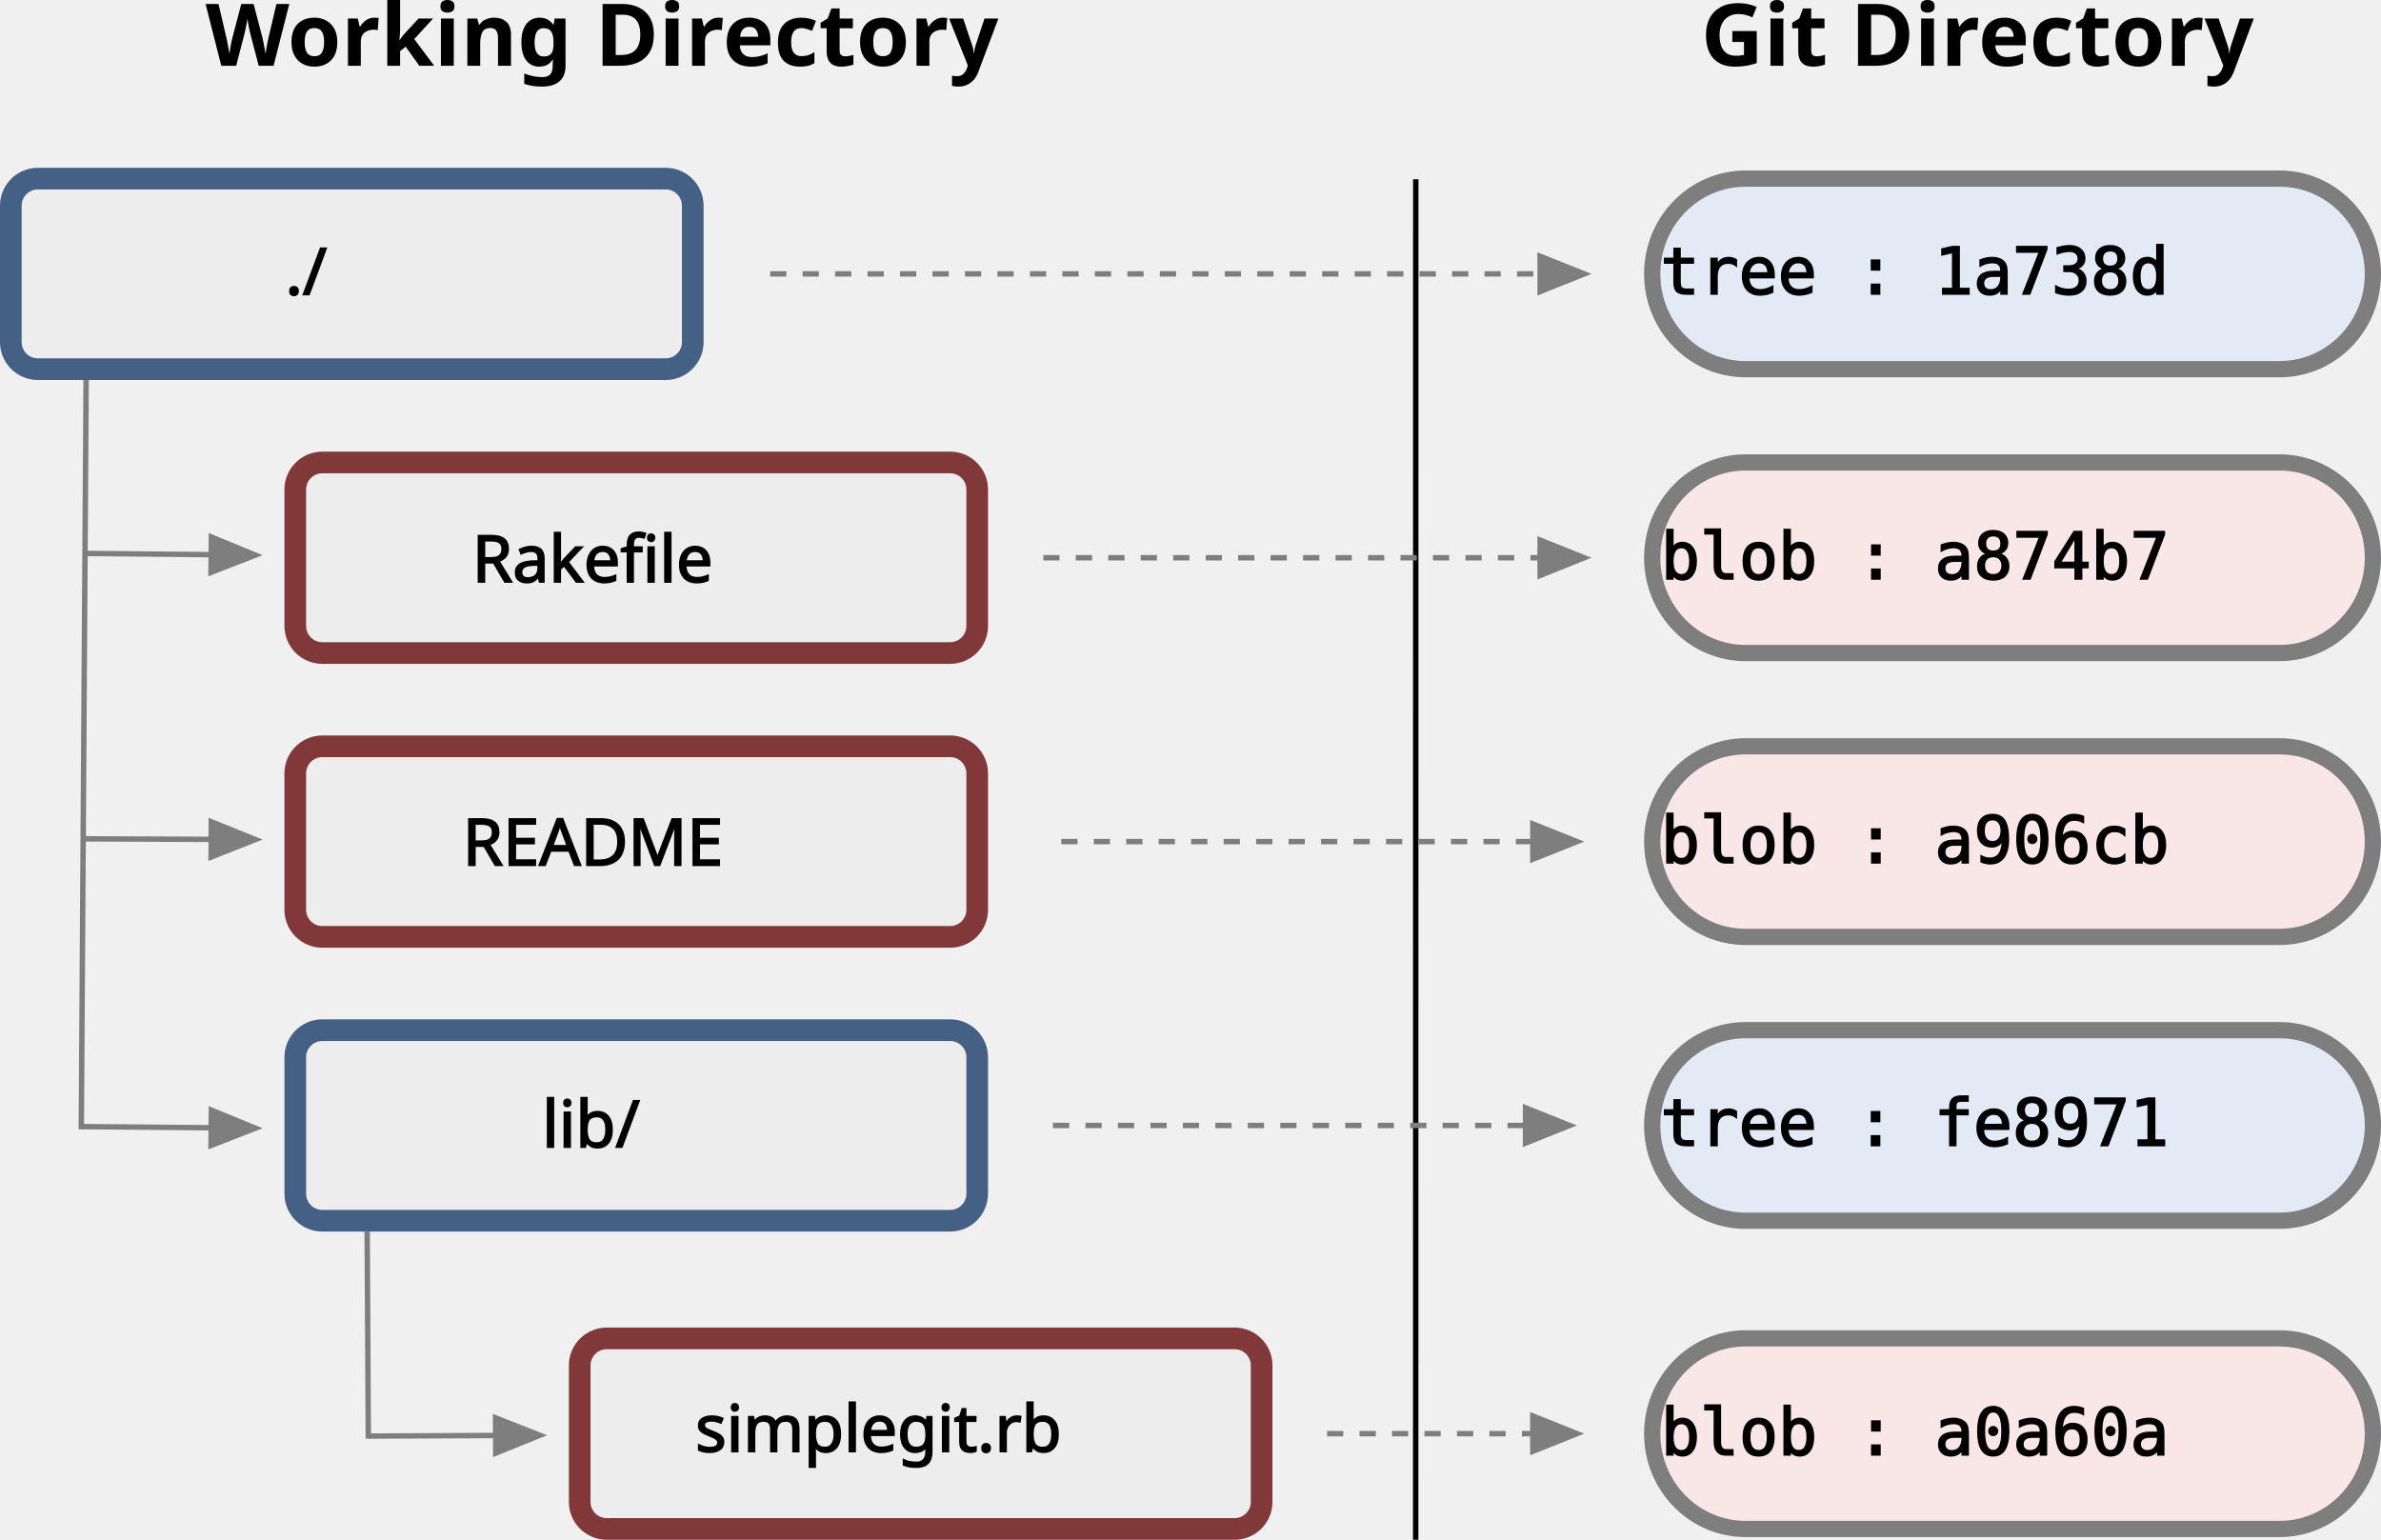
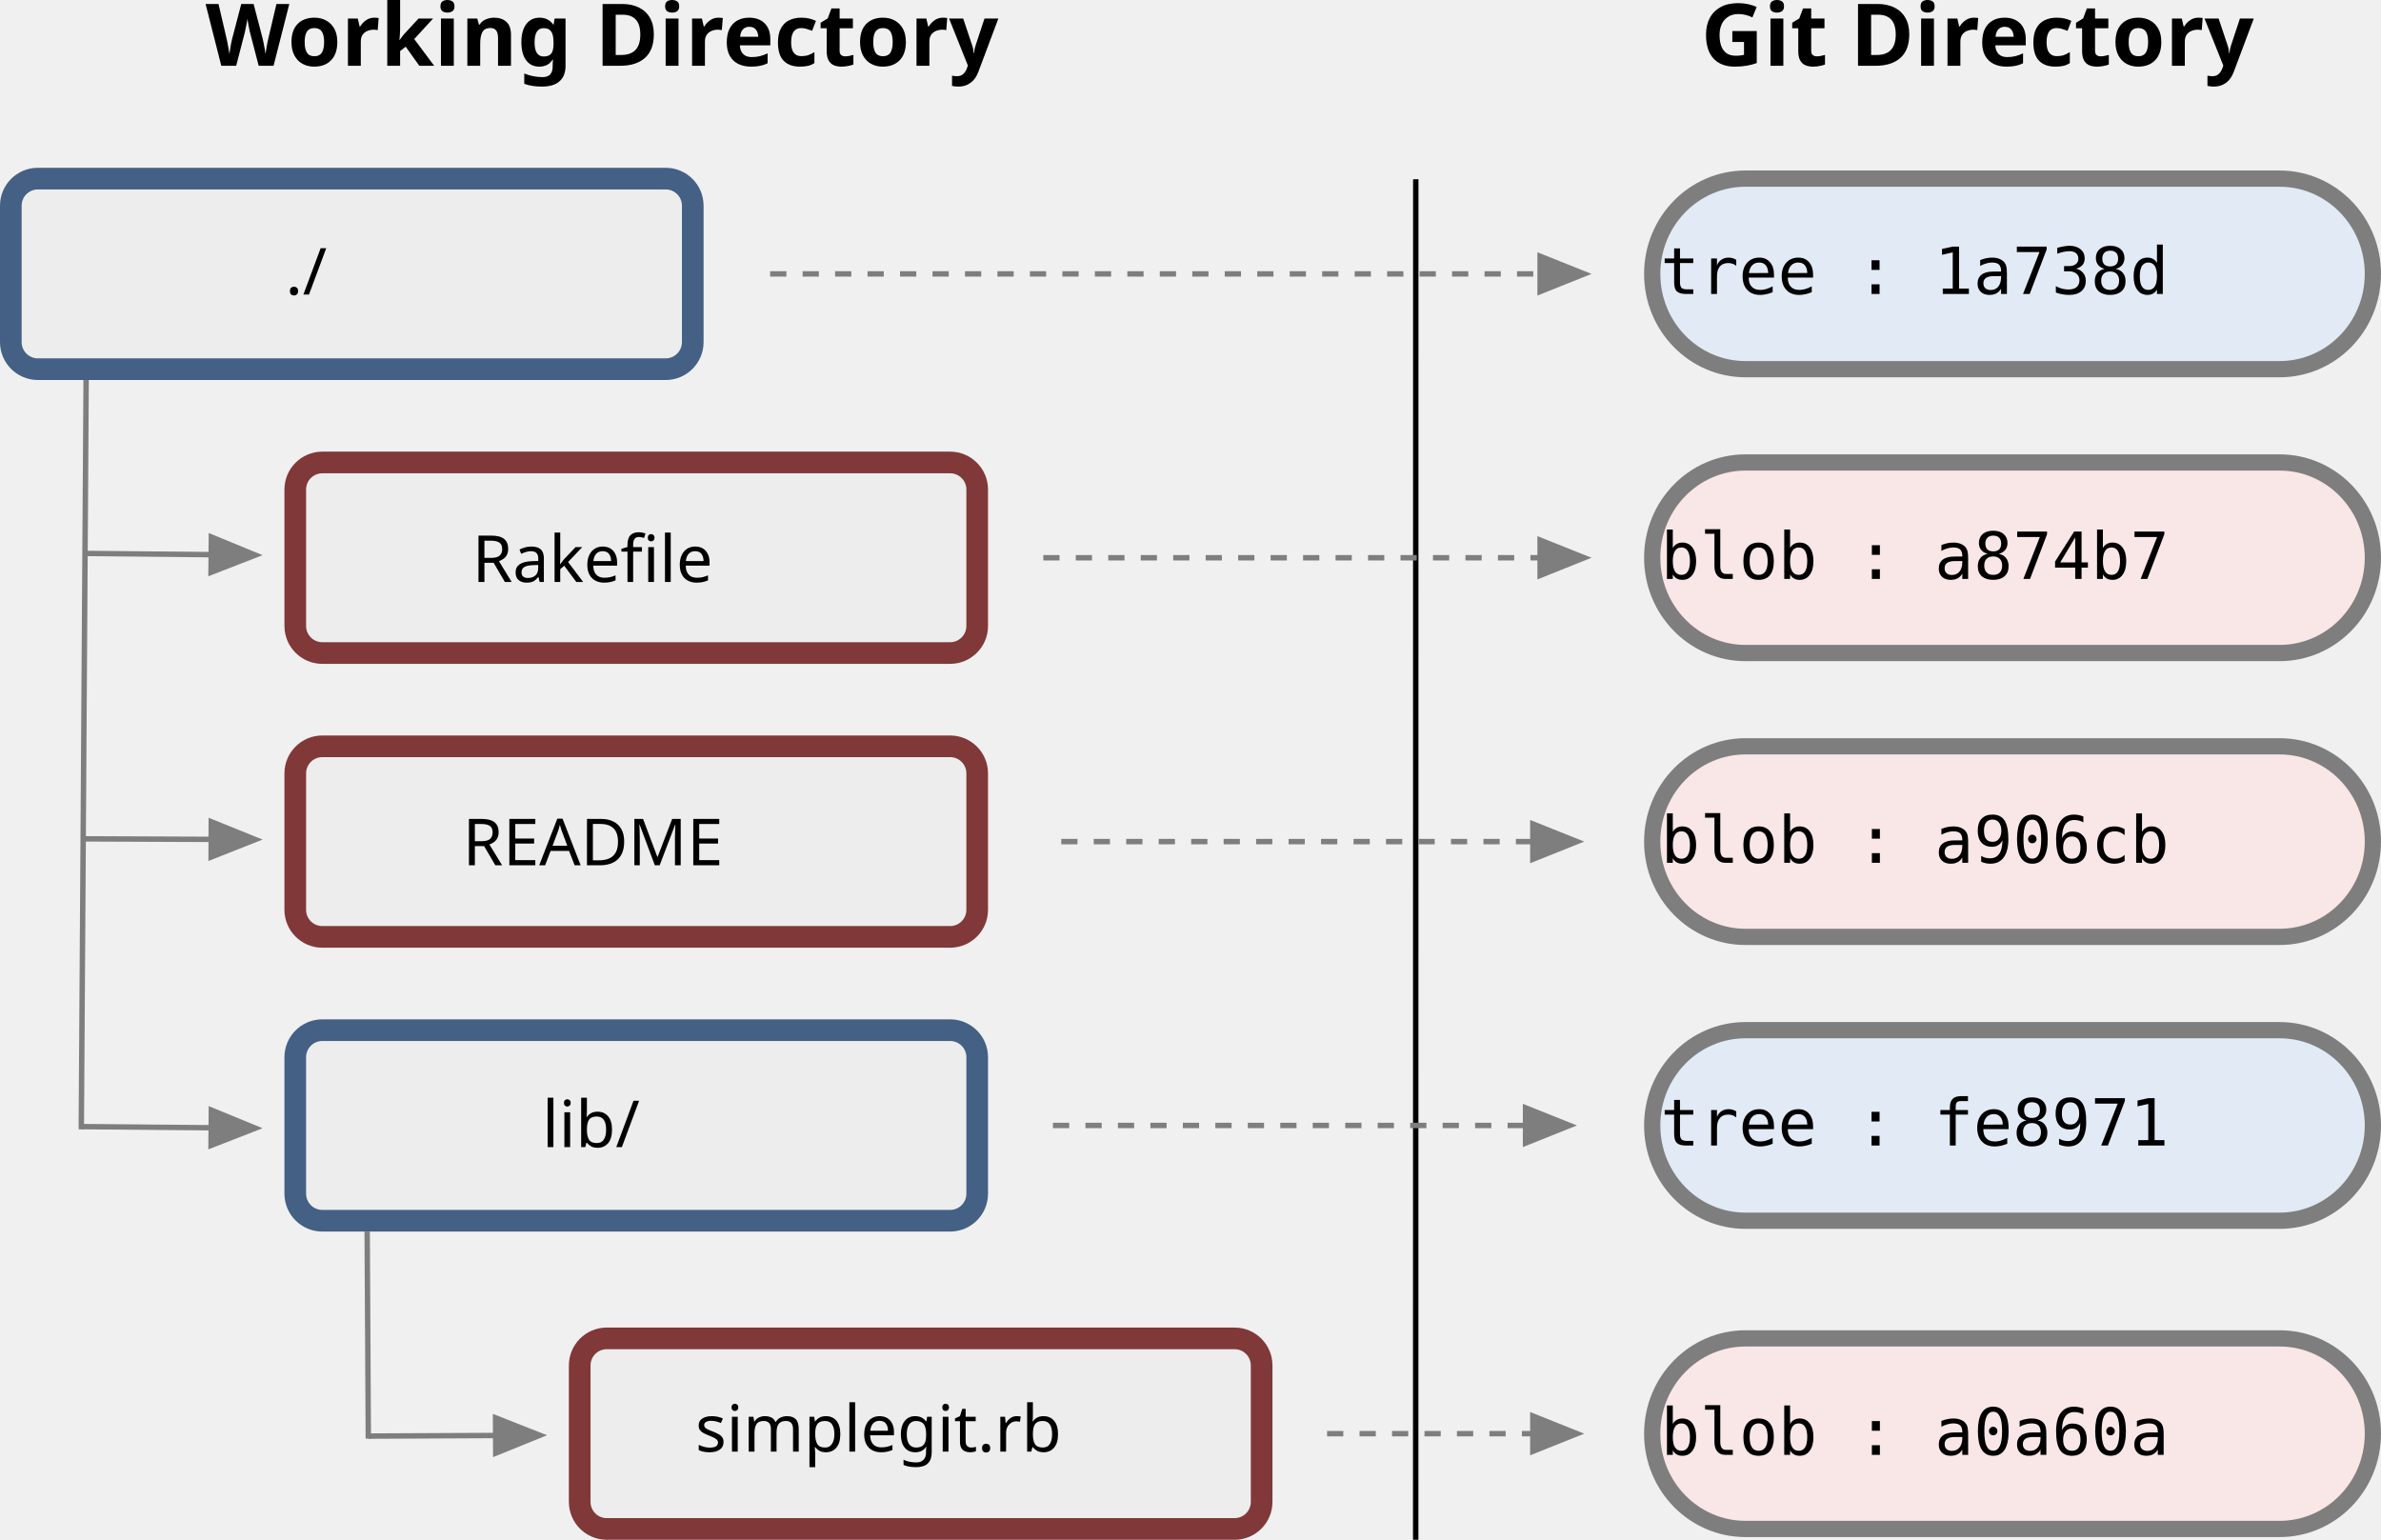
<svg xmlns="http://www.w3.org/2000/svg" width="439.936" height="284.509" version="1.1" id="svg31957" xml:space="preserve">
  <defs id="defs31909">
    <marker orient="auto" refY="0" refX="0" id="Arrow1Lend_7e7e7e_1.000000px" style="overflow:visible" viewBox="0 0 6.846 5.477" markerWidth="10" markerHeight="8" preserveAspectRatio="xMidYMid">
      <path id="path_Arrow1Lend_7e7e7e_1.000000px" d="M -5,0 V -2 L 0,0 -5,2 Z" style="fill:#7e7e7e;fill-rule:evenodd;stroke:#7e7e7e;stroke-width:1px;marker-start:none" />
    </marker>
  </defs>
  <g id="g32297" transform="translate(36.27643,118.5434)" style="stroke:#7e7e7e;stroke-opacity:1">
    <rect id="800" width="133.16" height="35.212" x="269" y="128.754" rx="17.239" ry="17.606" style="fill:#f9e6e6;fill-opacity:1;stroke:#7e7e7e;stroke-width:3px;stroke-opacity:1" />
-     <text id="800_text" x="269.042" y="134.772" style="font-size:12px;font-family:Inconsolata;fill:#000000;fill-opacity:1;stroke:#000000;stroke-width:0.3;stroke-dasharray:none;stroke-opacity:1">
-       <tspan id="800_line1" text-anchor="middle" x="335.622" y="150.272" text-align="center" font-family="Inconsolata" font-size="12px" fill="#000000" stroke="#000000" style="fill:#000000;fill-opacity:1;stroke:#000000;stroke-width:0.3;stroke-dasharray:none;stroke-opacity:1">blob : a0a60a</tspan>
+     <text id="800_text" x="269.042" y="134.772" style="font-size:12px;font-family:Inconsolata;fill:#000000;fill-opacity:1;stroke:#000000;stroke-width:0;stroke-dasharray:none;stroke-opacity:1">
+       <tspan id="800_line1" text-anchor="middle" x="335.622" y="150.272" text-align="center" font-family="Inconsolata" font-size="12px" fill="#000000" stroke="#000000" style="fill:#000000;fill-opacity:1;stroke:#000000;stroke-width:0;stroke-dasharray:none;stroke-opacity:1">blob : a0a60a</tspan>
    </text>
  </g>
  <g id="g32297-7" transform="translate(36.27643,9.145291)" style="stroke:#7e7e7e;stroke-opacity:1">
    <rect id="800-4" width="133.16" height="35.212" x="269" y="128.754" rx="17.239" ry="17.606" style="fill:#f9e6e6;fill-opacity:1;stroke:#7e7e7e;stroke-width:3px;stroke-opacity:1" />
-     <text id="800_text-5" x="269.042" y="134.772" style="font-size:12px;font-family:Inconsolata;fill:#000000;fill-opacity:1;stroke:#000000;stroke-width:0.3;stroke-dasharray:none;stroke-opacity:1">
-       <tspan id="800_line1-2" text-anchor="middle" x="335.622" y="150.272" text-align="center" font-family="Inconsolata" font-size="12px" fill="#000000" stroke="#000000" style="fill:#000000;fill-opacity:1;stroke:#000000;stroke-width:0.3;stroke-dasharray:none;stroke-opacity:1">blob : a906cb</tspan>
+     <text id="800_text-5" x="269.042" y="134.772" style="font-size:12px;font-family:Inconsolata;fill:#000000;fill-opacity:1;stroke:#000000;stroke-width:0;stroke-dasharray:none;stroke-opacity:1">
+       <tspan id="800_line1-2" text-anchor="middle" x="335.622" y="150.272" text-align="center" font-family="Inconsolata" font-size="12px" fill="#000000" stroke="#000000" style="fill:#000000;fill-opacity:1;stroke:#000000;stroke-width:0;stroke-dasharray:none;stroke-opacity:1">blob : a906cb</tspan>
    </text>
  </g>
  <g id="g32297-5" transform="translate(36.27643,-43.30287)" style="stroke:#7e7e7e;stroke-opacity:1">
    <rect id="800-47" width="133.16" height="35.212" x="269" y="128.754" rx="17.239" ry="17.606" style="fill:#f9e6e6;fill-opacity:1;stroke:#7e7e7e;stroke-width:3px;stroke-opacity:1" />
-     <text id="800_text-4" x="269.042" y="134.772" style="font-size:12px;font-family:Inconsolata;fill:#000000;fill-opacity:1;stroke:#000000;stroke-width:0.3;stroke-dasharray:none;stroke-opacity:1">
-       <tspan id="800_line1-4" text-anchor="middle" x="335.622" y="150.272" text-align="center" font-family="Inconsolata" font-size="12px" fill="#000000" stroke="#000000" style="fill:#000000;fill-opacity:1;stroke:#000000;stroke-width:0.3;stroke-dasharray:none;stroke-opacity:1">blob : a874b7</tspan>
+     <text id="800_text-4" x="269.042" y="134.772" style="font-size:12px;font-family:Inconsolata;fill:#000000;fill-opacity:1;stroke:#000000;stroke-width:0;stroke-dasharray:none;stroke-opacity:1">
+       <tspan id="800_line1-4" text-anchor="middle" x="335.622" y="150.272" text-align="center" font-family="Inconsolata" font-size="12px" fill="#000000" stroke="#000000" style="fill:#000000;fill-opacity:1;stroke:#000000;stroke-width:0;stroke-dasharray:none;stroke-opacity:1">blob : a874b7</tspan>
    </text>
  </g>
  <g id="g32297-3" transform="translate(36.27643,61.59345)" style="stroke:#7e7e7e;stroke-opacity:1">
    <rect id="800-0" width="133.16" height="35.212" x="269" y="128.754" rx="17.239" ry="17.606" style="fill:#e1eaf5;fill-opacity:1;stroke:#7e7e7e;stroke-width:3px;stroke-opacity:1" />
-     <text id="800_text-7" x="268.982" y="134.568" style="font-size:12px;font-family:Inconsolata;fill:#000000;fill-opacity:1;stroke:#000000;stroke-width:0.3;stroke-dasharray:none;stroke-opacity:1">
-       <tspan id="800_line1-8" text-anchor="middle" x="335.562" y="150.068" text-align="center" font-family="Inconsolata" font-size="12px" fill="#000000" stroke="#000000" style="fill:#000000;fill-opacity:1;stroke:#000000;stroke-width:0.3;stroke-dasharray:none;stroke-opacity:1">tree : fe8971</tspan>
+     <text id="800_text-7" x="268.982" y="134.568" style="font-size:12px;font-family:Inconsolata;fill:#000000;fill-opacity:1;stroke:#000000;stroke-width:0;stroke-dasharray:none;stroke-opacity:1">
+       <tspan id="800_line1-8" text-anchor="middle" x="335.562" y="150.068" text-align="center" font-family="Inconsolata" font-size="12px" fill="#000000" stroke="#000000" style="fill:#000000;fill-opacity:1;stroke:#000000;stroke-width:0;stroke-dasharray:none;stroke-opacity:1">tree : fe8971</tspan>
    </text>
  </g>
  <g id="g32297-3-6" transform="translate(36.27643,-95.75103)" style="stroke:#7e7e7e;stroke-opacity:1">
    <rect id="800-0-8" width="133.16" height="35.212" x="269" y="128.754" rx="17.239" ry="17.606" style="fill:#e1eaf5;fill-opacity:1;stroke:#7e7e7e;stroke-width:3px;stroke-opacity:1" />
-     <text id="800_text-7-8" x="268.982" y="134.568" style="font-size:12px;font-family:Inconsolata;fill:#000000;fill-opacity:1;stroke:#000000;stroke-width:0.3;stroke-dasharray:none;stroke-opacity:1">
-       <tspan id="800_line1-8-4" text-anchor="middle" x="335.562" y="150.068" text-align="center" font-family="Inconsolata" font-size="12px" fill="#000000" stroke="#000000" style="fill:#000000;fill-opacity:1;stroke:#000000;stroke-width:0.3;stroke-dasharray:none;stroke-opacity:1">tree : 1a738d</tspan>
+     <text id="800_text-7-8" x="268.982" y="134.568" style="font-size:12px;font-family:Inconsolata;fill:#000000;fill-opacity:1;stroke:#000000;stroke-width:0;stroke-dasharray:none;stroke-opacity:1">
+       <tspan id="800_line1-8-4" text-anchor="middle" x="335.562" y="150.068" text-align="center" font-family="Inconsolata" font-size="12px" fill="#000000" stroke="#000000" style="fill:#000000;fill-opacity:1;stroke:#000000;stroke-width:0;stroke-dasharray:none;stroke-opacity:1">tree : 1a738d</tspan>
    </text>
  </g>
  <g id="g32242" transform="translate(-5.727966,25.12086)" style="stroke:#446084;stroke-opacity:1">
    <rect id="740-0-5-5-4" width="126" height="35.212" x="7.728" y="7.882" rx="5" ry="5" style="fill:#ededed;fill-opacity:1;stroke:#446084;stroke-width:4px;stroke-opacity:1" />
-     <text id="736_text" x="7.086" y="13.805" style="font-size:12px;font-family:BryantPro-Medium;fill:#000000;fill-opacity:1;stroke:#000000;stroke-width:0.3;stroke-dasharray:none;stroke-opacity:1">
-       <tspan id="736_line1" text-anchor="middle" x="70.086" y="29.305" text-align="center" font-family="BryantPro-Medium" font-size="12px" fill="#ffffff" stroke="#ffffff" style="font-style:normal;font-variant:normal;font-weight:normal;font-stretch:normal;font-family:sans-serif;-inkscape-font-specification:sans-serif;fill:#000000;fill-opacity:1;stroke:#000000;stroke-width:0.3;stroke-dasharray:none;stroke-opacity:1">./</tspan>
+     <text id="736_text" x="7.086" y="13.805" style="font-size:12px;font-family:BryantPro-Medium;fill:#000000;fill-opacity:1;stroke:#000000;stroke-width:0;stroke-dasharray:none;stroke-opacity:1">
+       <tspan id="736_line1" text-anchor="middle" x="70.086" y="29.305" text-align="center" font-family="BryantPro-Medium" font-size="12px" fill="#ffffff" stroke="#ffffff" style="font-style:normal;font-variant:normal;font-weight:normal;font-stretch:normal;font-family:sans-serif;-inkscape-font-specification:sans-serif;fill:#000000;fill-opacity:1;stroke:#000000;stroke-width:0;stroke-dasharray:none;stroke-opacity:1">./</tspan>
    </text>
  </g>
  <g id="g32253" transform="translate(29.02985,39.1875)">
    <rect id="740-0-5-5" width="126" height="35.212" x="25.526" y="46.263" rx="5" ry="5" style="fill:#ededed;fill-opacity:1;stroke:#803838;stroke-width:4px;stroke-opacity:1" />
-     <text id="737_text" x="25.257" y="52.843" style="font-size:12px;font-family:BryantPro-Medium;fill:#000000;fill-opacity:1;stroke:#000000;stroke-width:0.3;stroke-dasharray:none;stroke-opacity:1">
-       <tspan id="737_line1" text-anchor="middle" x="88.257" y="68.343" text-align="center" font-family="BryantPro-Medium" font-size="12px" fill="#ffffff" stroke="#ffffff" style="font-style:normal;font-variant:normal;font-weight:normal;font-stretch:normal;font-family:sans-serif;-inkscape-font-specification:sans-serif;fill:#000000;fill-opacity:1;stroke:#000000;stroke-width:0.3;stroke-dasharray:none;stroke-opacity:1">Rakefile</tspan>
+     <text id="737_text" x="25.257" y="52.843" style="font-size:12px;font-family:BryantPro-Medium;fill:#000000;fill-opacity:1;stroke:#000000;stroke-width:0;stroke-dasharray:none;stroke-opacity:1">
+       <tspan id="737_line1" text-anchor="middle" x="88.257" y="68.343" text-align="center" font-family="BryantPro-Medium" font-size="12px" fill="#ffffff" stroke="#ffffff" style="font-style:normal;font-variant:normal;font-weight:normal;font-stretch:normal;font-family:sans-serif;-inkscape-font-specification:sans-serif;fill:#000000;fill-opacity:1;stroke:#000000;stroke-width:0;stroke-dasharray:none;stroke-opacity:1">Rakefile</tspan>
    </text>
  </g>
  <g id="g32264" transform="translate(140.6917,187.1274)">
    <rect id="740-0" width="126" height="35.212" x="-86.136" y="-49.229" rx="5" ry="5" style="fill:#ededed;fill-opacity:1;stroke:#803838;stroke-width:4px;stroke-opacity:1" />
-     <text id="740_text-6" x="-86.341" y="-42.748" style="font-size:12px;font-family:BryantPro-Medium;fill:#000000;fill-opacity:1;stroke:#000000;stroke-width:0.3;stroke-dasharray:none;stroke-opacity:1">
-       <tspan id="740_line1-1" text-anchor="middle" x="-23.341" y="-27.248" text-align="center" font-family="BryantPro-Medium" font-size="12px" fill="#ffffff" stroke="#ffffff" style="font-style:normal;font-variant:normal;font-weight:normal;font-stretch:normal;font-family:sans-serif;-inkscape-font-specification:sans-serif;fill:#000000;fill-opacity:1;stroke:#000000;stroke-width:0.3;stroke-dasharray:none;stroke-opacity:1">README</tspan>
+     <text id="740_text-6" x="-86.341" y="-42.748" style="font-size:12px;font-family:BryantPro-Medium;fill:#000000;fill-opacity:1;stroke:#000000;stroke-width:0;stroke-dasharray:none;stroke-opacity:1">
+       <tspan id="740_line1-1" text-anchor="middle" x="-23.341" y="-27.248" text-align="center" font-family="BryantPro-Medium" font-size="12px" fill="#ffffff" stroke="#ffffff" style="font-style:normal;font-variant:normal;font-weight:normal;font-stretch:normal;font-family:sans-serif;-inkscape-font-specification:sans-serif;fill:#000000;fill-opacity:1;stroke:#000000;stroke-width:0;stroke-dasharray:none;stroke-opacity:1">README</tspan>
    </text>
  </g>
  <g id="g32275" transform="translate(16.05614,127.597)" style="stroke:#446084;stroke-opacity:1">
    <rect id="740-0-5" width="126" height="35.212" x="38.5" y="62.75" rx="5" ry="5" style="fill:#ededed;fill-opacity:1;stroke:#446084;stroke-width:4px;stroke-opacity:1" />
-     <text id="739_text" x="37.935" y="68.858" style="font-size:12px;font-family:BryantPro-Medium;fill:#000000;fill-opacity:1;stroke:#000000;stroke-width:0.3;stroke-dasharray:none;stroke-opacity:1">
-       <tspan id="739_line1" text-anchor="middle" x="100.935" y="84.358" text-align="center" font-family="BryantPro-Medium" font-size="12px" fill="#ffffff" stroke="#ffffff" style="font-style:normal;font-variant:normal;font-weight:normal;font-stretch:normal;font-family:sans-serif;-inkscape-font-specification:sans-serif;fill:#000000;fill-opacity:1;stroke:#000000;stroke-width:0.3;stroke-dasharray:none;stroke-opacity:1">lib/</tspan>
+     <text id="739_text" x="37.935" y="68.858" style="font-size:12px;font-family:BryantPro-Medium;fill:#000000;fill-opacity:1;stroke:#000000;stroke-width:0;stroke-dasharray:none;stroke-opacity:1">
+       <tspan id="739_line1" text-anchor="middle" x="100.935" y="84.358" text-align="center" font-family="BryantPro-Medium" font-size="12px" fill="#ffffff" stroke="#ffffff" style="font-style:normal;font-variant:normal;font-weight:normal;font-stretch:normal;font-family:sans-serif;-inkscape-font-specification:sans-serif;fill:#000000;fill-opacity:1;stroke:#000000;stroke-width:0;stroke-dasharray:none;stroke-opacity:1">lib/</tspan>
    </text>
  </g>
  <g id="g32286" transform="translate(35.11229,113.547)">
    <rect id="740" width="126" height="35.212" x="72" y="133.75" rx="5" ry="5" style="fill:#ededed;fill-opacity:1;stroke:#803838;stroke-width:4px;stroke-opacity:1" />
-     <text id="740_text" x="72.003" y="139.167" style="font-size:12px;font-family:BryantPro-Medium;fill:#000000;fill-opacity:1;stroke:#000000;stroke-width:0.3;stroke-dasharray:none;stroke-opacity:1">
-       <tspan id="740_line1" text-anchor="middle" x="135.003" y="154.667" text-align="center" font-family="BryantPro-Medium" font-size="12px" fill="#ffffff" stroke="#ffffff" style="font-style:normal;font-variant:normal;font-weight:normal;font-stretch:normal;font-family:sans-serif;-inkscape-font-specification:sans-serif;fill:#000000;fill-opacity:1;stroke:#000000;stroke-width:0.3;stroke-dasharray:none;stroke-opacity:1">simplegit.rb</tspan>
+     <text id="740_text" x="72.003" y="139.167" style="font-size:12px;font-family:BryantPro-Medium;fill:#000000;fill-opacity:1;stroke:#000000;stroke-width:0;stroke-dasharray:none;stroke-opacity:1">
+       <tspan id="740_line1" text-anchor="middle" x="135.003" y="154.667" text-align="center" font-family="BryantPro-Medium" font-size="12px" fill="#ffffff" stroke="#ffffff" style="font-style:normal;font-variant:normal;font-weight:normal;font-stretch:normal;font-family:sans-serif;-inkscape-font-specification:sans-serif;fill:#000000;fill-opacity:1;stroke:#000000;stroke-width:0;stroke-dasharray:none;stroke-opacity:1">simplegit.rb</tspan>
    </text>
  </g>
  <text id="713_text" x="47.462" y="-5.344" style="font-size:16px;font-family:BryantPro-Bold;fill:#000000;stroke:#000000;stroke-width:0">
    <tspan id="713_line1" text-anchor="middle" x="117.462" y="12.156" text-align="center" font-family="BryantPro-Regular" font-weight="bold" font-size="16px" fill="#000000" stroke="#000000" style="font-style:normal;font-variant:normal;font-weight:bold;font-stretch:normal;font-family:sans-serif;-inkscape-font-specification:'sans-serif Bold'">Working Directory</tspan>
  </text>
  <text id="714_text" x="320.603" y="-5.344" style="font-size:16px;font-family:BryantPro-Bold;fill:#000000;stroke:#000000;stroke-width:0">
    <tspan id="714_line1" text-anchor="middle" x="371.603" y="12.156" text-align="center" font-family="BryantPro-Regular" font-weight="bold" font-size="16px" fill="#000000" stroke="#000000" style="font-style:normal;font-variant:normal;font-weight:bold;font-stretch:normal;font-family:sans-serif;-inkscape-font-specification:'sans-serif Bold'">Git Directory</tspan>
  </text>
  <path id="826" style="fill:none;stroke:#000000;stroke-width:1px;marker-start:none;marker-end:none" d="m 261.592,33.121 -0.016,251.388" />
  <path id="795" style="fill:none;stroke:#7e7e7e;stroke-width:1px;stroke-dasharray:3, 3;marker-start:none;marker-end:url(#Arrow1Lend_7e7e7e_1.000000px)" d="m 245.202,264.903 h 45.552" />
  <path id="793" style="fill:none;stroke:#7e7e7e;stroke-width:1px;stroke-dasharray:3, 3;marker-start:none;marker-end:url(#Arrow1Lend_7e7e7e_1.000000px)" d="M 194.556,207.953 H 289.407" />
  <path id="827" style="fill:none;stroke:#7e7e7e;stroke-width:1px;stroke-dasharray:3, 3;marker-start:none;marker-end:url(#Arrow1Lend_7e7e7e_1.000000px)" d="m 196.092,155.505 h 94.662" />
  <path id="792" style="fill:none;stroke:#7e7e7e;stroke-width:1px;stroke-dasharray:3, 3;marker-start:none;marker-end:url(#Arrow1Lend_7e7e7e_1.000000px)" d="m 192.772,103.057 h 99.328" />
  <path id="24" style="fill:none;stroke:#7e7e7e;stroke-width:1px;stroke-dasharray:3, 3;marker-start:none;marker-end:url(#Arrow1Lend_7e7e7e_1.000000px)" d="m 142.298,50.609 h 149.802" />
  <path style="display:inline;fill:none;fill-rule:evenodd;stroke:#7e7e7e;stroke-width:1px;stroke-linecap:butt;stroke-linejoin:miter;stroke-opacity:1" d="M 15.913,70.215 15.021,208.667" id="path32446" />
  <path style="display:inline;fill:none;fill-rule:evenodd;stroke:#7e7e7e;stroke-width:1px;stroke-linecap:butt;stroke-linejoin:miter;stroke-opacity:1" d="m 67.842,227.559 0.212,38.251" id="path32446-9" />
  <path style="display:inline;fill:none;fill-rule:evenodd;stroke:#7e7e7e;stroke-width:1px;stroke-linecap:butt;stroke-linejoin:miter;stroke-opacity:1;marker-end:url(#Arrow1Lend_7e7e7e_1.000000px)" d="m 68.057,265.352 31.056,-0.148" id="path32454" />
  <path style="display:inline;fill:none;fill-rule:evenodd;stroke:#7e7e7e;stroke-width:1px;stroke-linecap:butt;stroke-linejoin:miter;stroke-opacity:1;marker-end:url(#Arrow1Lend_7e7e7e_1.000000px)" d="m 15.025,208.166 31.531,0.283" id="path32454-5" />
  <path style="display:inline;fill:none;fill-rule:evenodd;stroke:#7e7e7e;stroke-width:1px;stroke-linecap:butt;stroke-linejoin:miter;stroke-opacity:1;marker-end:url(#Arrow1Lend_7e7e7e_1.000000px)" d="m 15.368,154.996 31.188,0.128" id="path32454-1" />
  <path style="display:inline;fill:none;fill-rule:evenodd;stroke:#7e7e7e;stroke-width:1px;stroke-linecap:butt;stroke-linejoin:miter;stroke-opacity:1;marker-end:url(#Arrow1Lend_7e7e7e_1.000000px)" d="m 15.707,102.26 30.849,0.303" id="path32454-3" />
  <path style="display:inline;fill:none;fill-rule:evenodd;stroke:#000000;stroke-width:1px;stroke-linecap:butt;stroke-linejoin:miter;stroke-opacity:1" d="m 4.236,209.329 v 0" id="path16463" />
</svg>
